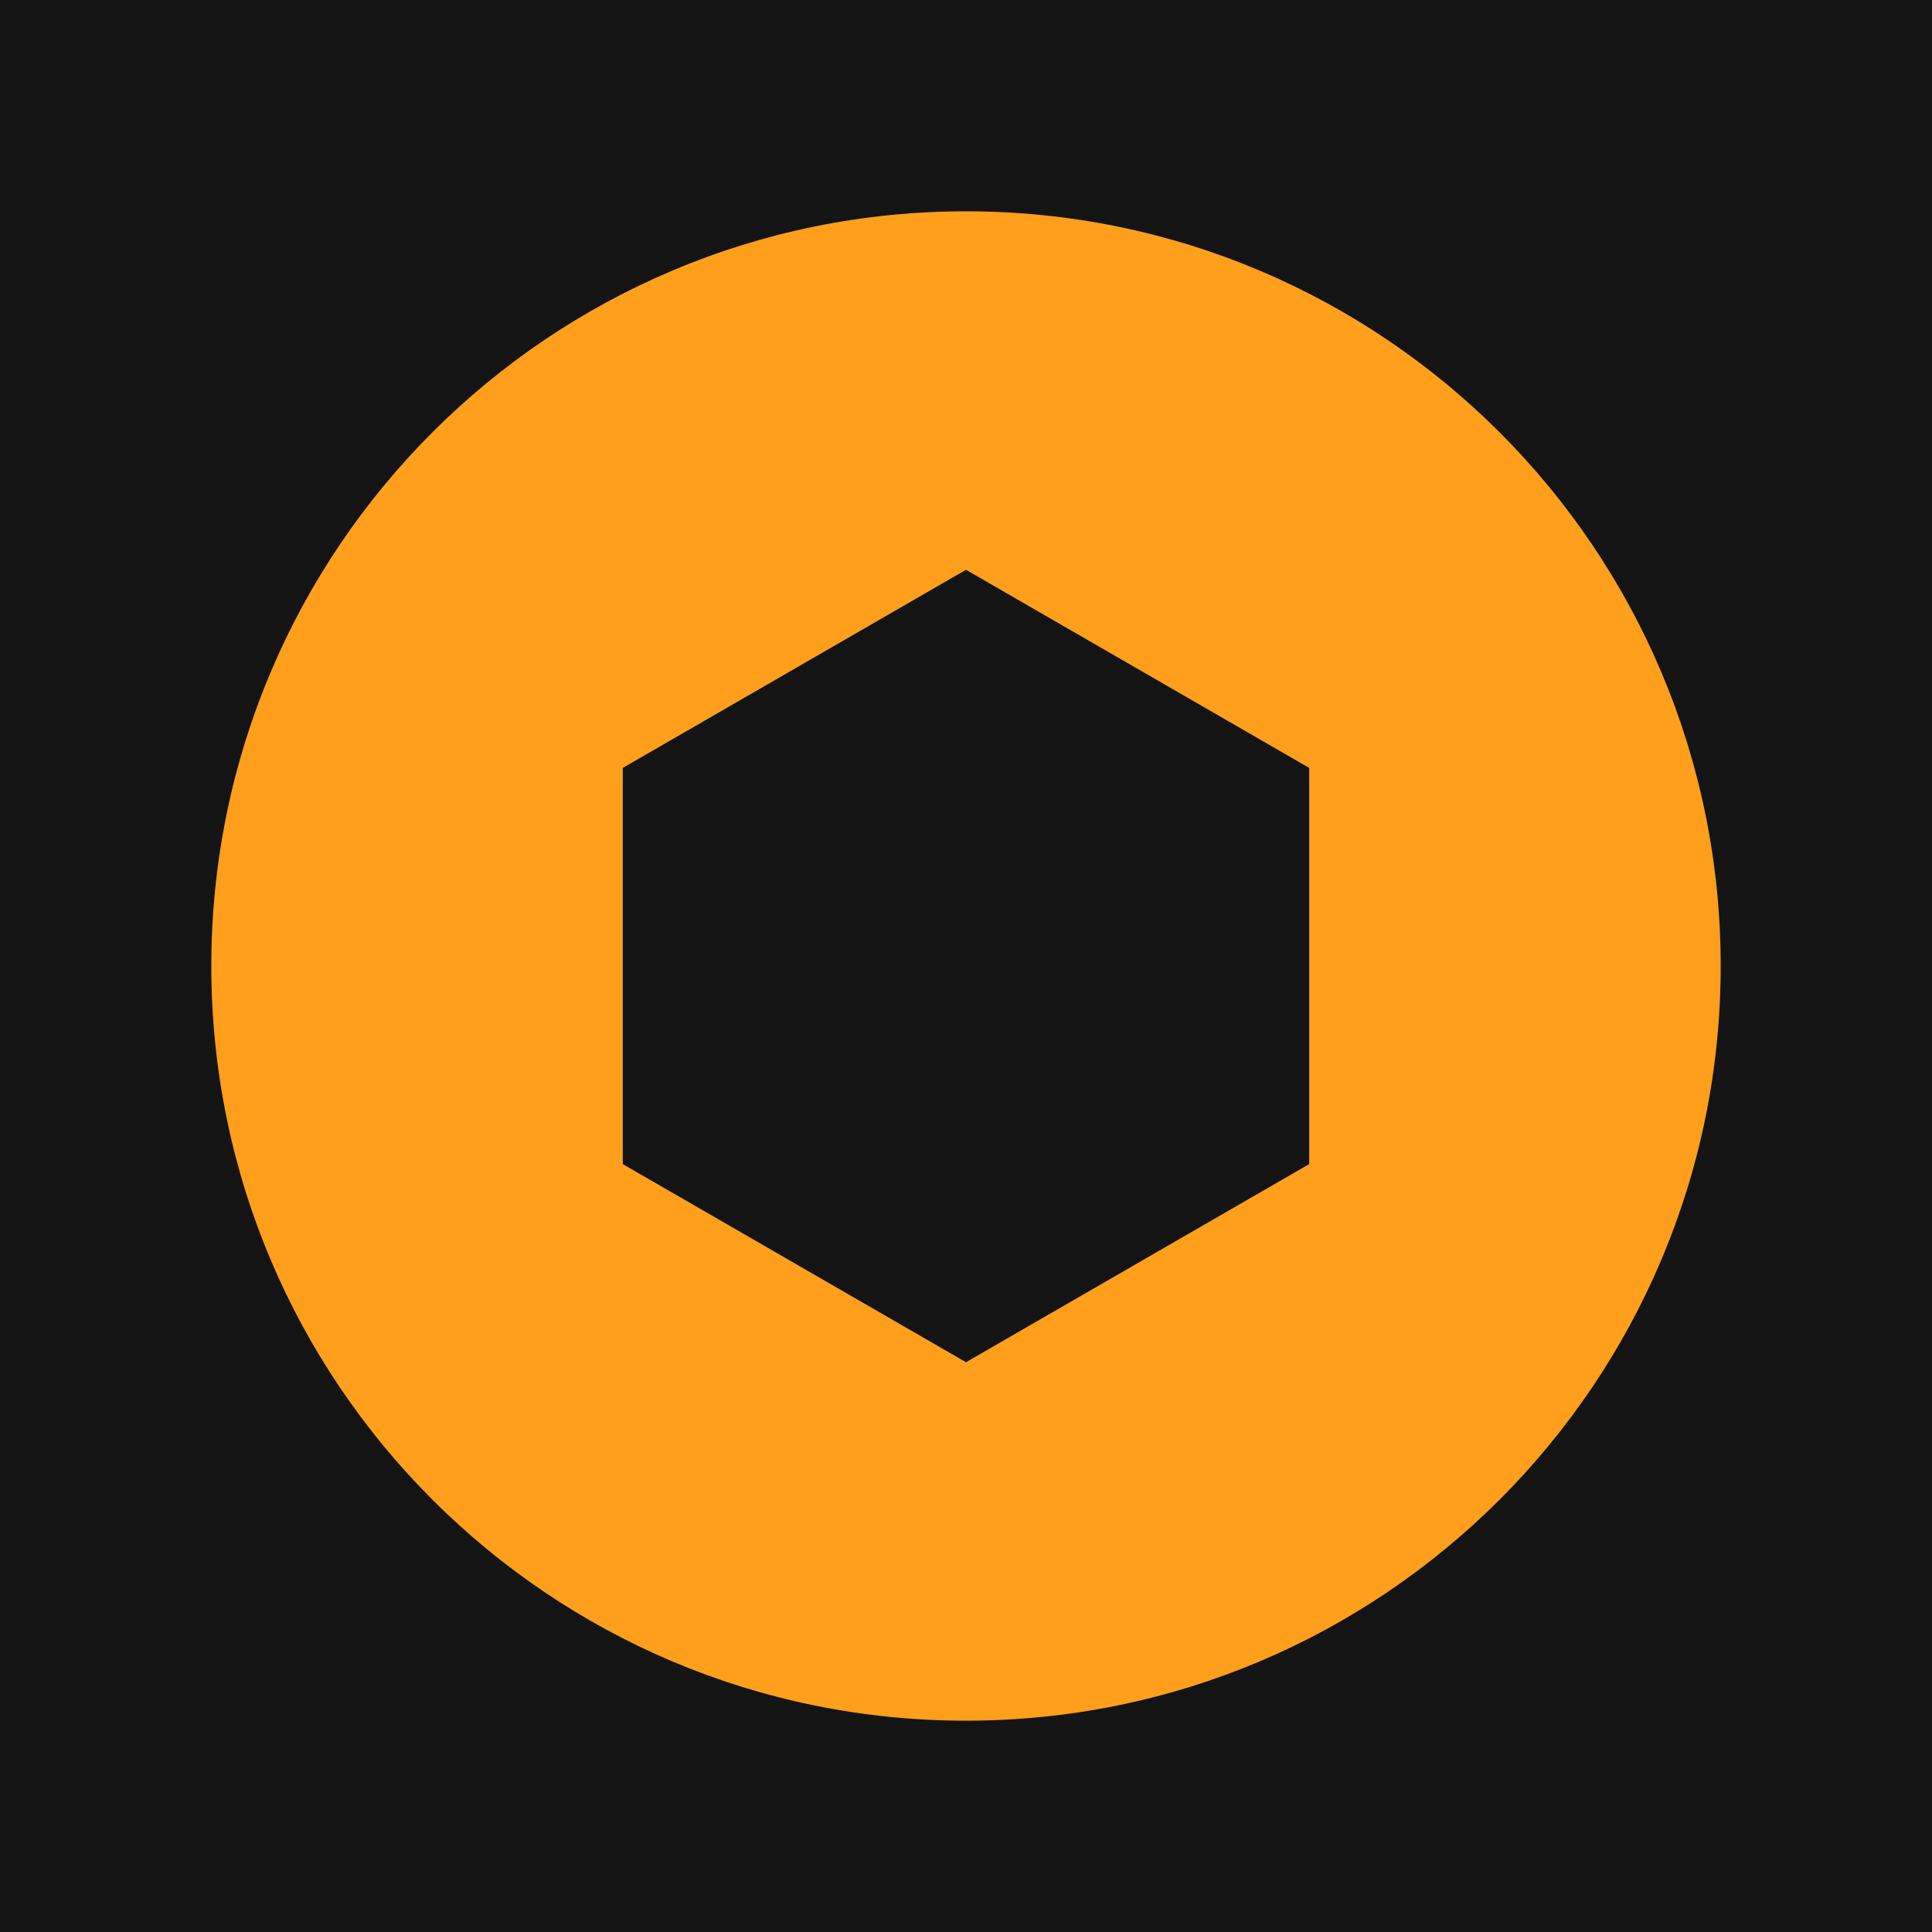
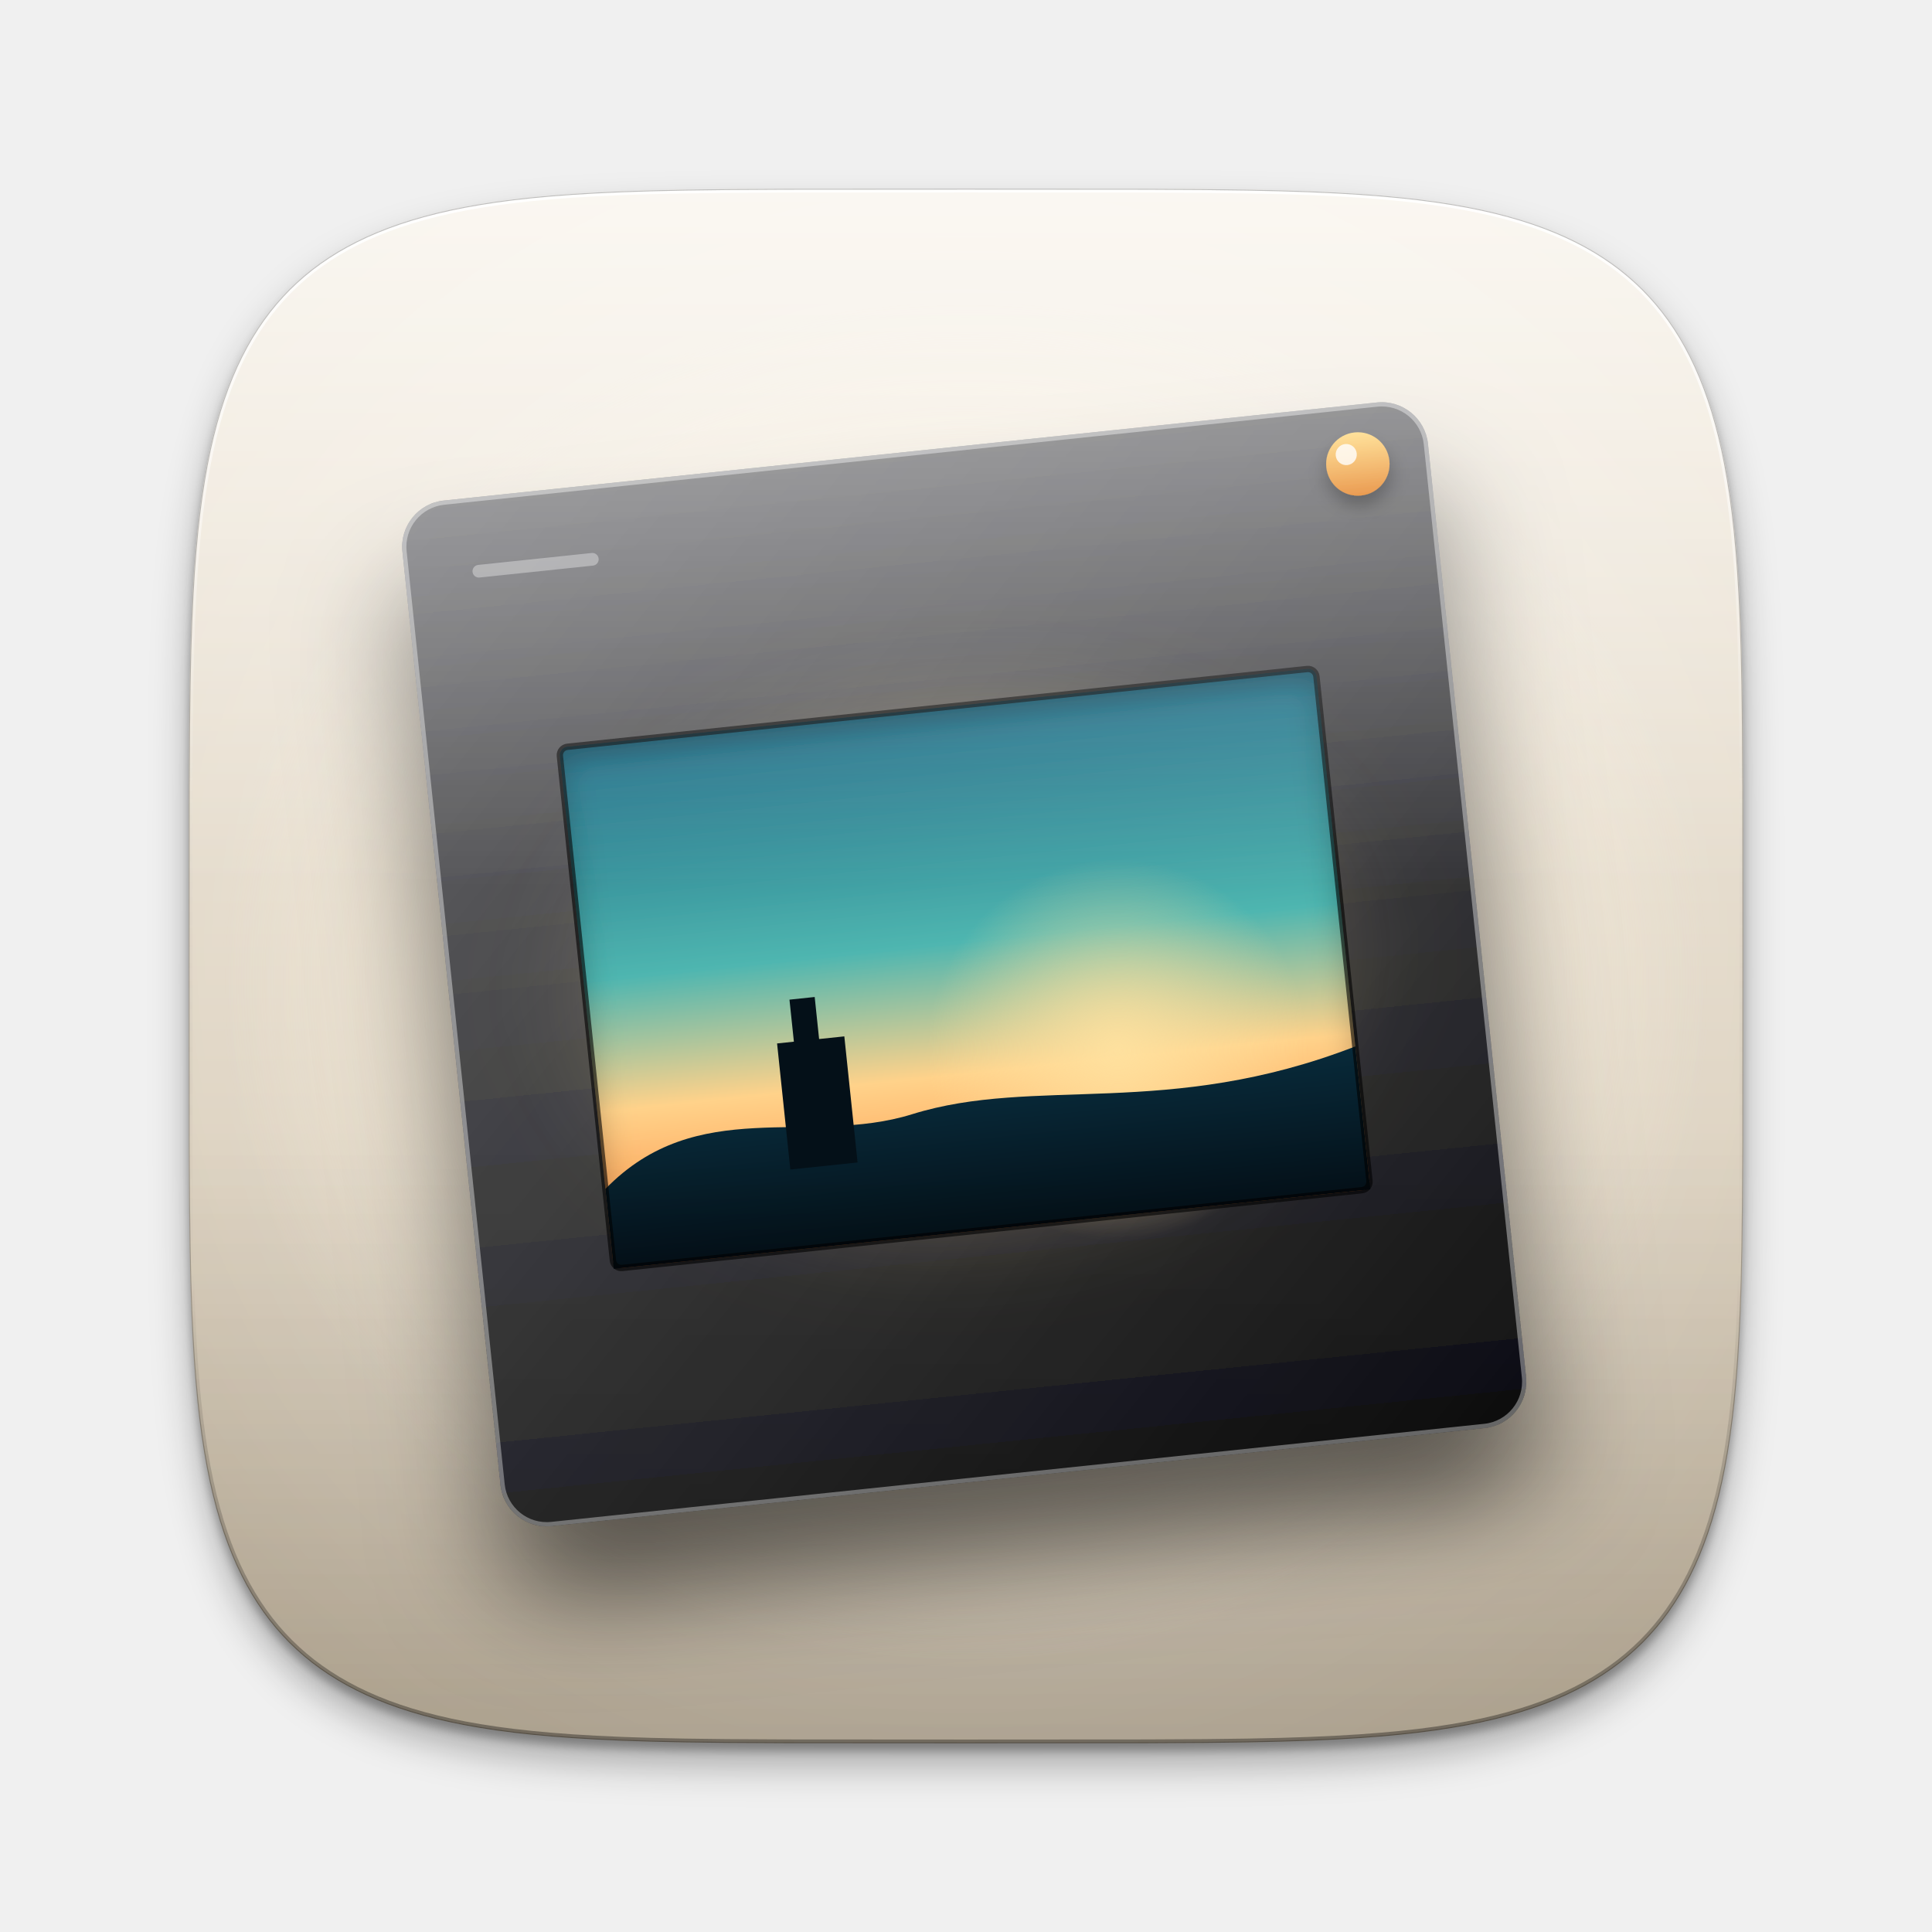
<svg xmlns="http://www.w3.org/2000/svg" viewBox="0 0 1024 1024" width="1024" height="1024">
-   <rect width="1024" height="1024" fill="#141414" />
-   <path fill="#ff9f1c" fill-rule="evenodd" d="M512 112 A400 400 0 1 1 512 912 A400 400 0 1 1 512 112 Z M693.9 617.0 L512.0 722.0 L330.1 617.0 L330.1 407.0 L512.0 302.0 L693.9 407.0 Z" />
+   <defs>
+     <filter id="b4" x="-60%" y="-60%" width="220%" height="220%">
+       <feGaussianBlur stdDeviation="4" />
+     </filter>
+     <filter id="b8" x="-60%" y="-60%" width="220%" height="220%">
+       <feGaussianBlur stdDeviation="8" />
+     </filter>
+     <filter id="b14" x="-60%" y="-60%" width="220%" height="220%">
+       <feGaussianBlur stdDeviation="14" />
+     </filter>
+     <filter id="b24" x="-60%" y="-60%" width="220%" height="220%">
+       <feGaussianBlur stdDeviation="24" />
+     </filter>
+     <filter id="b40" x="-60%" y="-60%" width="220%" height="220%">
+       <feGaussianBlur stdDeviation="40" />
+     </filter>
+     <filter id="b70" x="-60%" y="-60%" width="220%" height="220%">
+       <feGaussianBlur stdDeviation="70" />
+     </filter>
+     <filter id="ds" x="-40%" y="-40%" width="180%" height="190%">
+       <feGaussianBlur in="SourceAlpha" stdDeviation="9" />
+       <feOffset dx="0" dy="12" result="o" />
+       <feFlood flood-color="#000" flood-opacity="0.45" />
+       <feComposite in2="o" operator="in" result="s" />
+       <feMerge>
+         <feMergeNode in="s" />
+         <feMergeNode in="SourceGraphic" />
+       </feMerge>
+     </filter>
+     <filter id="dsS" x="-40%" y="-40%" width="180%" height="190%">
+       <feGaussianBlur in="SourceAlpha" stdDeviation="4" />
+       <feOffset dx="0" dy="5" result="o" />
+       <feFlood flood-color="#000" flood-opacity="0.5" />
+       <feComposite in2="o" operator="in" result="s" />
+       <feMerge>
+         <feMergeNode in="s" />
+         <feMergeNode in="SourceGraphic" />
+       </feMerge>
+     </filter>
+     <filter id="dsB" x="-40%" y="-40%" width="180%" height="190%">
+       <feGaussianBlur in="SourceAlpha" stdDeviation="26" />
+       <feOffset dx="0" dy="36" result="o" />
+       <feFlood flood-color="#000" flood-opacity="0.55" />
+       <feComposite in2="o" operator="in" result="s" />
+       <feMerge>
+         <feMergeNode in="s" />
+         <feMergeNode in="SourceGraphic" />
+       </feMerge>
+     </filter>
+     <filter id="in" x="-10%" y="-10%" width="120%" height="120%">
+       <feOffset in="SourceAlpha" dx="0" dy="6" />
+       <feGaussianBlur stdDeviation="7" result="o" />
+       <feComposite in="SourceAlpha" in2="o" operator="arithmetic" k2="1" k3="-1" result="inv" />
+       <feFlood flood-color="#000" flood-opacity="0.55" />
+       <feComposite in2="inv" operator="in" result="sh" />
+       <feMerge>
+         <feMergeNode in="SourceGraphic" />
+         <feMergeNode in="sh" />
+       </feMerge>
+     </filter>
+     <filter id="inS" x="-10%" y="-10%" width="120%" height="120%">
+       <feOffset in="SourceAlpha" dx="0" dy="3" />
+       <feGaussianBlur stdDeviation="3" result="o" />
+       <feComposite in="SourceAlpha" in2="o" operator="arithmetic" k2="1" k3="-1" result="inv" />
+       <feFlood flood-color="#000" flood-opacity="0.6" />
+       <feComposite in2="inv" operator="in" result="sh" />
+       <feMerge>
+         <feMergeNode in="SourceGraphic" />
+         <feMergeNode in="sh" />
+       </feMerge>
+     </filter>
+     <linearGradient id="mount" x1="0" y1="0" x2="0" y2="1">
+       <stop offset="0" stop-color="#46464a" stop-opacity="1" />
+       <stop offset="0.5" stop-color="#232326" stop-opacity="1" />
+       <stop offset="1" stop-color="#0e0e10" stop-opacity="1" />
+     </linearGradient>
+     <linearGradient id="wsky" x1="0" y1="0" x2="0" y2="1">
+       <stop offset="0" stop-color="#1f6c86" stop-opacity="1" />
+       <stop offset="0.45" stop-color="#4fb6b0" stop-opacity="1" />
+       <stop offset="0.7" stop-color="#ffd28a" stop-opacity="1" />
+       <stop offset="1" stop-color="#ff8a3c" stop-opacity="1" />
+     </linearGradient>
+     <radialGradient id="table" cx="0.5" cy="0.5" r="0.5">
+       <stop offset="0" stop-color="#ffffff" stop-opacity="0.95" />
+       <stop offset="0.55" stop-color="#fff3dc" stop-opacity="0.5" />
+       <stop offset="1" stop-color="#fff3dc" stop-opacity="0" />
+     </radialGradient>
+     <radialGradient id="wglow" cx="0.5" cy="0.5" r="0.5">
+       <stop offset="0" stop-color="#ffe2a0" stop-opacity="0.9" />
+       <stop offset="1" stop-color="#ffe2a0" stop-opacity="0" />
+     </radialGradient>
+     <linearGradient id="dot" x1="0" y1="0" x2="0" y2="1">
+       <stop offset="0" stop-color="#ffd36a" stop-opacity="1" />
+       <stop offset="1" stop-color="#e2740e" stop-opacity="1" />
+     </linearGradient>
+     <linearGradient id="wh" x1="0" y1="0" x2="0" y2="1">
+       <stop offset="0" stop-color="#082a3a" stop-opacity="1" />
+       <stop offset="1" stop-color="#041018" stop-opacity="1" />
+     </linearGradient>
+     <linearGradient id="bev" x1="0" y1="0" x2="1" y2="1">
+       <stop offset="0" stop-color="#fff" stop-opacity="0.35" />
+       <stop offset="1" stop-color="#fff" stop-opacity="0" />
+     </linearGradient>
+     <linearGradient id="bgG" x1="0" y1="100" x2="0" y2="924" gradientUnits="userSpaceOnUse">
+       <stop offset="0" stop-color="#f5eee2" stop-opacity="1" />
+       <stop offset="1" stop-color="#cbbda6" stop-opacity="1" />
+     </linearGradient>
+     <radialGradient id="bgGlow" cx="512" cy="500" r="520" gradientUnits="userSpaceOnUse">
+       <stop offset="0" stop-color="#ffffff" stop-opacity="0.5" />
+       <stop offset="1" stop-color="#ffffff" stop-opacity="0" />
+     </radialGradient>
+     <linearGradient id="gloss" x1="0" y1="100" x2="0" y2="470" gradientUnits="userSpaceOnUse">
+       <stop offset="0" stop-color="#fff" stop-opacity="0.5" />
+       <stop offset="1" stop-color="#fff" stop-opacity="0" />
+     </linearGradient>
+     <linearGradient id="shade" x1="0" y1="600" x2="0" y2="924" gradientUnits="userSpaceOnUse">
+       <stop offset="0" stop-color="#000" stop-opacity="0" />
+       <stop offset="1" stop-color="#000" stop-opacity="0.16" />
+     </linearGradient>
+     <linearGradient id="rim" x1="0" y1="0" x2="0" y2="1">
+       <stop offset="0" stop-color="#fff" stop-opacity="0.95" />
+       <stop offset="0.35" stop-color="#fff" stop-opacity="0.1" />
+       <stop offset="0.7" stop-color="#000" stop-opacity="0.0" />
+       <stop offset="1" stop-color="#000" stop-opacity="0.35" />
+     </linearGradient>
+     <clipPath id="bc">
+       <path d="M924.00,512.00 L923.94,607.95 L923.77,638.60 L923.49,660.85 L923.10,678.95 L922.59,694.46 L921.96,708.17 L921.23,720.52 L920.37,731.81 L919.41,742.23 L918.33,751.94 L917.13,761.02 L915.81,769.57 L914.38,777.64 L912.83,785.29 L911.16,792.56 L909.36,799.49 L907.45,806.10 L905.41,812.41 L903.25,818.45 L900.96,824.24 L898.55,829.78 L896.00,835.10 L893.32,840.21 L890.51,845.11 L887.56,849.81 L884.48,854.33 L881.25,858.67 L877.87,862.83 L874.34,866.83 L870.67,870.67 L866.83,874.34 L862.83,877.87 L858.67,881.25 L854.33,884.48 L849.81,887.56 L845.11,890.51 L840.21,893.32 L835.10,896.00 L829.78,898.55 L824.24,900.96 L818.45,903.25 L812.41,905.41 L806.10,907.45 L799.49,909.36 L792.56,911.16 L785.29,912.83 L777.64,914.38 L769.57,915.81 L761.02,917.13 L751.94,918.33 L742.23,919.41 L731.81,920.37 L720.52,921.23 L708.17,921.96 L694.46,922.59 L678.95,923.10 L660.85,923.49 L638.60,923.77 L607.95,923.94 L512.00,924.00 L416.05,923.94 L385.40,923.77 L363.15,923.49 L345.05,923.10 L329.54,922.59 L315.83,921.96 L303.48,921.23 L292.19,920.37 L281.77,919.41 L272.06,918.33 L262.98,917.13 L254.43,915.81 L246.36,914.38 L238.71,912.83 L231.44,911.16 L224.51,909.36 L217.90,907.45 L211.59,905.41 L205.55,903.25 L199.76,900.96 L194.22,898.55 L188.90,896.00 L183.79,893.32 L178.89,890.51 L174.19,887.56 L169.67,884.48 L165.33,881.25 L161.17,877.87 L157.17,874.34 L153.33,870.67 L149.66,866.83 L146.13,862.83 L142.75,858.67 L139.52,854.33 L136.44,849.81 L133.49,845.11 L130.68,840.21 L128.00,835.10 L125.45,829.78 L123.04,824.24 L120.75,818.45 L118.59,812.41 L116.55,806.10 L114.64,799.49 L112.84,792.56 L111.17,785.29 L109.62,777.64 L108.19,769.57 L106.87,761.02 L105.67,751.94 L104.59,742.23 L103.63,731.81 L102.77,720.52 L102.04,708.17 L101.41,694.46 L100.90,678.95 L100.51,660.85 L100.23,638.60 L100.06,607.95 L100.00,512.00 L100.06,416.05 L100.23,385.40 L100.51,363.15 L100.90,345.05 L101.41,329.54 L102.04,315.83 L102.77,303.48 L103.63,292.19 L104.59,281.77 L105.67,272.06 L106.87,262.98 L108.19,254.43 L109.62,246.36 L111.17,238.71 L112.84,231.44 L114.64,224.51 L116.55,217.90 L118.59,211.59 L120.75,205.55 L123.04,199.76 L125.45,194.22 L128.00,188.90 L130.68,183.79 L133.49,178.89 L136.44,174.19 L139.52,169.67 L142.75,165.33 L146.13,161.17 L149.66,157.17 L153.33,153.33 L157.17,149.66 L161.17,146.13 L165.33,142.75 L169.67,139.52 L174.19,136.44 L178.89,133.49 L183.79,130.68 L188.90,128.00 L194.22,125.45 L199.76,123.04 L205.55,120.75 L211.59,118.59 L217.90,116.55 L224.51,114.64 L231.44,112.84 L238.71,111.17 L246.36,109.62 L254.43,108.19 L262.98,106.87 L272.06,105.67 L281.77,104.59 L292.19,103.63 L303.48,102.77 L315.83,102.04 L329.54,101.41 L345.05,100.90 L363.15,100.51 L385.40,100.23 L416.05,100.06 L512.00,100.00 L607.95,100.06 L638.60,100.23 L660.85,100.51 L678.95,100.90 L694.46,101.41 L708.17,102.04 L720.52,102.77 L731.81,103.63 L742.23,104.59 L751.94,105.67 L761.02,106.87 L769.57,108.19 L777.64,109.62 L785.29,111.17 L792.56,112.84 L799.49,114.64 L806.10,116.55 L812.41,118.59 L818.45,120.75 L824.24,123.04 L829.78,125.45 L835.10,128.00 L840.21,130.68 L845.11,133.49 L849.81,136.44 L854.33,139.52 L858.67,142.75 L862.83,146.13 L866.83,149.66 L870.67,153.33 L874.34,157.17 L877.87,161.17 L881.25,165.33 L884.48,169.67 L887.56,174.19 L890.51,178.89 L893.32,183.79 L896.00,188.90 L898.55,194.22 L900.96,199.76 L903.25,205.55 L905.41,211.59 L907.45,217.90 L909.36,224.51 L911.16,231.44 L912.83,238.71 L914.38,246.36 L915.81,254.43 L917.13,262.98 L918.33,272.06 L919.41,281.77 L920.37,292.19 L921.23,303.48 L921.96,315.83 L922.59,329.54 L923.10,345.05 L923.49,363.15 L923.77,385.40 L923.94,416.05 Z" />
+     </clipPath>
+     <filter id="b20" x="-60%" y="-60%" width="220%" height="220%">
+       <feGaussianBlur stdDeviation="10" />
+     </filter>
+     <filter id="b3" x="-60%" y="-60%" width="220%" height="220%">
+       <feGaussianBlur stdDeviation="2.5" />
+     </filter>
+   </defs>
+   <path d="M924.00,512.00 L923.94,607.95 L923.77,638.60 L923.49,660.85 L923.10,678.95 L922.59,694.46 L921.96,708.17 L921.23,720.52 L920.37,731.81 L919.41,742.23 L918.33,751.94 L917.13,761.02 L915.81,769.57 L914.38,777.64 L912.83,785.29 L911.16,792.56 L909.36,799.49 L907.45,806.10 L905.41,812.41 L903.25,818.45 L900.96,824.24 L898.55,829.78 L896.00,835.10 L893.32,840.21 L890.51,845.11 L887.56,849.81 L884.48,854.33 L881.25,858.67 L877.87,862.83 L874.34,866.83 L870.67,870.67 L866.83,874.34 L862.83,877.87 L858.67,881.25 L854.33,884.48 L849.81,887.56 L845.11,890.51 L840.21,893.32 L835.10,896.00 L829.78,898.55 L824.24,900.96 L818.45,903.25 L812.41,905.41 L806.10,907.45 L799.49,909.36 L792.56,911.16 L785.29,912.83 L777.64,914.38 L769.57,915.81 L761.02,917.13 L751.94,918.33 L742.23,919.41 L731.81,920.37 L720.52,921.23 L708.17,921.96 L694.46,922.59 L678.95,923.10 L660.85,923.49 L638.60,923.77 L607.95,923.94 L512.00,924.00 L416.05,923.94 L385.40,923.77 L363.15,923.49 L345.05,923.10 L329.54,922.59 L315.83,921.96 L303.48,921.23 L292.19,920.37 L281.77,919.41 L272.06,918.33 L262.98,917.13 L254.43,915.81 L246.36,914.38 L238.71,912.83 L231.44,911.16 L224.51,909.36 L217.90,907.45 L211.59,905.41 L205.55,903.25 L199.76,900.96 L194.22,898.55 L188.90,896.00 L183.79,893.32 L178.89,890.51 L174.19,887.56 L169.67,884.48 L165.33,881.25 L161.17,877.87 L157.17,874.34 L153.33,870.67 L149.66,866.83 L146.13,862.83 L142.75,858.67 L139.52,854.33 L136.44,849.81 L133.49,845.11 L130.68,840.21 L128.00,835.10 L125.45,829.78 L123.04,824.24 L120.75,818.45 L118.59,812.41 L116.55,806.10 L114.64,799.49 L112.84,792.56 L111.17,785.29 L109.62,777.64 L108.19,769.57 L106.87,761.02 L105.67,751.94 L104.59,742.23 L103.63,731.81 L102.77,720.52 L102.04,708.17 L101.41,694.46 L100.90,678.95 L100.51,660.85 L100.23,638.60 L100.06,607.95 L100.00,512.00 L100.06,416.05 L100.23,385.40 L100.51,363.15 L100.90,345.05 L101.41,329.54 L102.04,315.83 L102.77,303.48 L103.63,292.19 L104.59,281.77 L105.67,272.06 L106.87,262.98 L108.19,254.43 L109.62,246.36 L111.17,238.71 L112.84,231.44 L114.64,224.51 L116.55,217.90 L118.59,211.59 L120.75,205.55 L123.04,199.76 L125.45,194.22 L128.00,188.90 L130.68,183.79 L133.49,178.89 L136.44,174.19 L139.52,169.67 L142.75,165.33 L146.13,161.17 L149.66,157.17 L153.33,153.33 L157.17,149.66 L161.17,146.13 L165.33,142.75 L169.67,139.52 L174.19,136.44 L178.89,133.49 L183.79,130.68 L188.90,128.00 L194.22,125.45 L199.76,123.04 L205.55,120.75 L211.59,118.59 L217.90,116.55 L224.51,114.64 L231.44,112.84 L238.71,111.17 L246.36,109.62 L254.43,108.19 L262.98,106.87 L272.06,105.67 L281.77,104.59 L292.19,103.63 L303.48,102.77 L315.83,102.04 L329.54,101.41 L345.05,100.90 L363.15,100.51 L385.40,100.23 L416.05,100.06 L512.00,100.00 L607.95,100.06 L638.60,100.23 L660.85,100.51 L678.95,100.90 L694.46,101.41 L708.17,102.04 L720.52,102.77 L731.81,103.63 L742.23,104.59 L751.94,105.67 L761.02,106.87 L769.57,108.19 L777.64,109.62 L785.29,111.17 L792.56,112.84 L799.49,114.64 L806.10,116.55 L812.41,118.59 L818.45,120.75 L824.24,123.04 L829.78,125.45 L835.10,128.00 L840.21,130.68 L845.11,133.49 L849.81,136.44 L854.33,139.52 L858.67,142.75 L862.83,146.13 L866.83,149.66 L870.67,153.33 L874.34,157.17 L877.87,161.17 L881.25,165.33 L884.48,169.67 L887.56,174.19 L890.51,178.89 L893.32,183.79 L896.00,188.90 L898.55,194.22 L900.96,199.76 L903.25,205.55 L905.41,211.59 L907.45,217.90 L909.36,224.51 L911.16,231.44 L912.83,238.71 L914.38,246.36 L915.81,254.43 L917.13,262.98 L918.33,272.06 L919.41,281.77 L920.37,292.19 L921.23,303.48 L921.96,315.83 L922.59,329.54 L923.10,345.05 L923.49,363.15 L923.77,385.40 L923.94,416.05 Z" fill="#000" fill-opacity=".30" transform="translate(0 12)" filter="url(#b20)" />
+   <path d="M924.00,512.00 L923.94,607.95 L923.77,638.60 L923.49,660.85 L923.10,678.95 L922.59,694.46 L921.96,708.17 L921.23,720.52 L920.37,731.81 L919.41,742.23 L918.33,751.94 L917.13,761.02 L915.81,769.57 L914.38,777.64 L912.83,785.29 L911.16,792.56 L909.36,799.49 L907.45,806.10 L905.41,812.41 L903.25,818.45 L900.96,824.24 L898.55,829.78 L896.00,835.10 L893.32,840.21 L890.51,845.11 L887.56,849.81 L884.48,854.33 L881.25,858.67 L877.87,862.83 L874.34,866.83 L870.67,870.67 L866.83,874.34 L862.83,877.87 L858.67,881.25 L854.33,884.48 L849.81,887.56 L845.11,890.51 L840.21,893.32 L835.10,896.00 L829.78,898.55 L824.24,900.96 L818.45,903.25 L812.41,905.41 L806.10,907.45 L799.49,909.36 L792.56,911.16 L785.29,912.83 L777.64,914.38 L769.57,915.81 L761.02,917.13 L751.94,918.33 L742.23,919.41 L731.81,920.37 L720.52,921.23 L708.17,921.96 L694.46,922.59 L678.95,923.10 L660.85,923.49 L638.60,923.77 L607.95,923.94 L512.00,924.00 L416.05,923.94 L385.40,923.77 L363.15,923.49 L345.05,923.10 L329.54,922.59 L315.83,921.96 L303.48,921.23 L292.19,920.37 L281.77,919.41 L272.06,918.33 L262.98,917.13 L254.43,915.81 L246.36,914.38 L238.71,912.83 L231.44,911.16 L224.51,909.36 L217.90,907.45 L211.59,905.41 L205.55,903.25 L199.76,900.96 L194.22,898.55 L188.90,896.00 L183.79,893.32 L178.89,890.51 L174.19,887.56 L169.67,884.48 L165.33,881.25 L161.17,877.87 L157.17,874.34 L153.33,870.67 L149.66,866.83 L146.13,862.83 L142.75,858.67 L139.52,854.33 L136.44,849.81 L133.49,845.11 L130.68,840.21 L128.00,835.10 L125.45,829.78 L123.04,824.24 L120.75,818.45 L118.59,812.41 L116.55,806.10 L114.64,799.49 L112.84,792.56 L111.17,785.29 L109.62,777.64 L108.19,769.57 L106.87,761.02 L105.67,751.94 L104.59,742.23 L103.63,731.81 L102.77,720.52 L102.04,708.17 L101.41,694.46 L100.90,678.95 L100.51,660.85 L100.23,638.60 L100.06,607.95 L100.00,512.00 L100.06,416.05 L100.23,385.40 L100.51,363.15 L100.90,345.05 L101.41,329.54 L102.04,315.83 L102.77,303.48 L103.63,292.19 L104.59,281.77 L105.67,272.06 L106.87,262.98 L108.19,254.43 L109.62,246.36 L111.17,238.71 L112.84,231.44 L114.64,224.51 L116.55,217.90 L118.59,211.59 L120.75,205.55 L123.04,199.76 L125.45,194.22 L128.00,188.90 L130.68,183.79 L133.49,178.89 L136.44,174.19 L139.52,169.67 L142.75,165.33 L146.13,161.17 L149.66,157.17 L153.33,153.33 L157.17,149.66 L161.17,146.13 L165.33,142.75 L169.67,139.52 L174.19,136.44 L178.89,133.49 L183.79,130.68 L188.90,128.00 L194.22,125.45 L199.76,123.04 L205.55,120.75 L211.59,118.59 L217.90,116.55 L224.51,114.64 L231.44,112.84 L238.71,111.17 L246.36,109.62 L254.43,108.19 L262.98,106.87 L272.06,105.67 L281.77,104.59 L292.19,103.63 L303.48,102.77 L315.83,102.04 L329.54,101.41 L345.05,100.90 L363.15,100.51 L385.40,100.23 L416.05,100.06 L512.00,100.00 L607.95,100.06 L638.60,100.23 L660.85,100.51 L678.95,100.90 L694.46,101.41 L708.17,102.04 L720.52,102.77 L731.81,103.63 L742.23,104.59 L751.94,105.67 L761.02,106.87 L769.57,108.19 L777.64,109.62 L785.29,111.17 L792.56,112.84 L799.49,114.64 L806.10,116.55 L812.41,118.59 L818.45,120.75 L824.24,123.04 L829.78,125.45 L835.10,128.00 L840.21,130.68 L845.11,133.49 L849.81,136.44 L854.33,139.52 L858.67,142.75 L862.83,146.13 L866.83,149.66 L870.67,153.33 L874.34,157.17 L877.87,161.17 L881.25,165.33 L884.48,169.67 L887.56,174.19 L890.51,178.89 L893.32,183.79 L896.00,188.90 L898.55,194.22 L900.96,199.76 L903.25,205.55 L905.41,211.59 L907.45,217.90 L909.36,224.51 L911.16,231.44 L912.83,238.71 L914.38,246.36 L915.81,254.43 L917.13,262.98 L918.33,272.06 L919.41,281.77 L920.37,292.19 L921.23,303.48 L921.96,315.83 L922.59,329.54 L923.10,345.05 L923.49,363.15 L923.77,385.40 L923.94,416.05 Z" fill="#000" fill-opacity=".28" transform="translate(0 4)" filter="url(#b3)" />
+   <g clip-path="url(#bc)">
+     <g transform="translate(512 512) scale(1) translate(-512 -512)">
+       <rect x="-300" y="-300" width="1624" height="1624" fill="url(#bgG)" />
+       <rect x="-300" y="-300" width="1624" height="1624" fill="url(#bgGlow)" />
+       <ellipse cx="512" cy="520" rx="400" ry="360" fill="url(#table)" />
+       <g transform="translate(512 520) rotate(-6) scale(1.12) translate(-512 -520)">
+         <rect x="268" y="268" width="488" height="488" rx="22" fill="url(#mount)" filter="url(#dsB)" />
+         <rect x="268" y="268" width="488" height="488" rx="22" fill="url(#bev)" opacity=".7" />
+         <rect x="269" y="269" width="486" height="486" rx="21" fill="none" stroke="#fff" stroke-opacity=".4" stroke-width="2" />
+         <rect x="316" y="374" width="392" height="280" rx="6" fill="url(#wglow)" filter="url(#b24)" />
+         <rect x="332" y="390" width="360" height="248" rx="4" fill="url(#wsky)" filter="url(#in)" />
+         <circle cx="580" cy="560" r="90" fill="url(#wglow)" />
+         <path d="M332,600 C380,560 430,590 480,580 C540,568 600,595 692,570 L692,638 L332,638 Z" fill="url(#wh)" />
+         <path d="M420,600 L420,540 L428,540 L428,520 L440,520 L440,540 L452,540 L452,600 Z" fill="#041018" />
+         <rect x="332" y="390" width="360" height="248" rx="4" fill="none" stroke="#000" stroke-opacity=".6" stroke-width="3" />
+         <circle cx="722" cy="296" r="15" fill="url(#dot)" filter="url(#dsS)" />
+         <circle cx="717" cy="291" r="5" fill="#fff" opacity=".8" />
+         <rect x="300" y="300" width="60" height="6" rx="3" fill="#fff" opacity=".35" />
+       </g>
+       <rect x="-300" y="-300" width="1624" height="770" fill="url(#gloss)" />
+       <rect x="-300" y="600" width="1624" height="700" fill="url(#shade)" />
+     </g>
+     <path d="M924.00,512.00 L923.94,607.95 L923.77,638.60 L923.49,660.85 L923.10,678.95 L922.59,694.46 L921.96,708.17 L921.23,720.52 L920.37,731.81 L919.41,742.23 L918.33,751.94 L917.13,761.02 L915.81,769.57 L914.38,777.64 L912.83,785.29 L911.16,792.56 L909.36,799.49 L907.45,806.10 L905.41,812.41 L903.25,818.45 L900.96,824.24 L898.55,829.78 L896.00,835.10 L893.32,840.21 L890.51,845.11 L887.56,849.81 L884.48,854.33 L881.25,858.67 L877.87,862.83 L874.34,866.83 L870.67,870.67 L866.83,874.34 L862.83,877.87 L858.67,881.25 L854.33,884.48 L849.81,887.56 L845.11,890.51 L840.21,893.32 L835.10,896.00 L829.78,898.55 L824.24,900.96 L818.45,903.25 L812.41,905.41 L806.10,907.45 L799.49,909.36 L792.56,911.16 L785.29,912.83 L777.64,914.38 L769.57,915.81 L761.02,917.13 L751.94,918.33 L742.23,919.41 L731.81,920.37 L720.52,921.23 L708.17,921.96 L694.46,922.59 L678.95,923.10 L660.85,923.49 L638.60,923.77 L607.95,923.94 L512.00,924.00 L416.05,923.94 L385.40,923.77 L363.15,923.49 L345.05,923.10 L329.54,922.59 L315.83,921.96 L303.48,921.23 L292.19,920.37 L281.77,919.41 L272.06,918.33 L262.98,917.13 L254.43,915.81 L246.36,914.38 L238.71,912.83 L231.44,911.16 L224.51,909.36 L217.90,907.45 L211.59,905.41 L205.55,903.25 L199.76,900.96 L194.22,898.55 L188.90,896.00 L183.79,893.32 L178.89,890.51 L174.19,887.56 L169.67,884.48 L165.33,881.25 L161.17,877.87 L157.17,874.34 L153.33,870.67 L149.66,866.83 L146.13,862.83 L142.75,858.67 L139.52,854.33 L136.44,849.81 L133.49,845.11 L130.68,840.21 L128.00,835.10 L125.45,829.78 L123.04,824.24 L120.75,818.45 L118.59,812.41 L116.55,806.10 L114.64,799.49 L112.84,792.56 L111.17,785.29 L109.62,777.64 L108.19,769.57 L106.87,761.02 L105.67,751.94 L104.59,742.23 L103.63,731.81 L102.77,720.52 L102.04,708.17 L101.41,694.46 L100.90,678.95 L100.51,660.85 L100.23,638.60 L100.06,607.95 L100.00,512.00 L100.06,416.05 L100.23,385.40 L100.51,363.15 L100.90,345.05 L101.41,329.54 L102.04,315.83 L102.77,303.48 L103.63,292.19 L104.59,281.77 L105.67,272.06 L106.87,262.98 L108.19,254.43 L109.62,246.36 L111.17,238.71 L112.84,231.44 L114.64,224.51 L116.55,217.90 L118.59,211.59 L120.75,205.55 L123.04,199.76 L125.45,194.22 L128.00,188.90 L130.68,183.79 L133.49,178.89 L136.44,174.19 L139.52,169.67 L142.75,165.33 L146.13,161.17 L149.66,157.17 L153.33,153.33 L157.17,149.66 L161.17,146.13 L165.33,142.75 L169.67,139.52 L174.19,136.44 L178.89,133.49 L183.79,130.68 L188.90,128.00 L194.22,125.45 L199.76,123.04 L205.55,120.75 L211.59,118.59 L217.90,116.55 L224.51,114.64 L231.44,112.84 L238.71,111.17 L246.36,109.62 L254.43,108.19 L262.98,106.87 L272.06,105.67 L281.77,104.59 L292.19,103.63 L303.48,102.77 L315.83,102.04 L329.54,101.41 L345.05,100.90 L363.15,100.51 L385.40,100.23 L416.05,100.06 L512.00,100.00 L607.95,100.06 L638.60,100.23 L660.85,100.51 L678.95,100.90 L694.46,101.41 L708.17,102.04 L720.52,102.77 L731.81,103.63 L742.23,104.59 L751.94,105.67 L761.02,106.87 L769.57,108.19 L777.64,109.62 L785.29,111.17 L792.56,112.84 L799.49,114.64 L806.10,116.55 L812.41,118.59 L818.45,120.75 L824.24,123.04 L829.78,125.45 L835.10,128.00 L840.21,130.68 L845.11,133.49 L849.81,136.44 L854.33,139.52 L858.67,142.75 L862.83,146.13 L866.83,149.66 L870.67,153.33 L874.34,157.17 L877.87,161.17 L881.25,165.33 L884.48,169.67 L887.56,174.19 L890.51,178.89 L893.32,183.79 L896.00,188.90 L898.55,194.22 L900.96,199.76 L903.25,205.55 L905.41,211.59 L907.45,217.90 L909.36,224.51 L911.16,231.44 L912.83,238.71 L914.38,246.36 L915.81,254.43 L917.13,262.98 L918.33,272.06 L919.41,281.77 L920.37,292.19 L921.23,303.48 L921.96,315.83 L922.59,329.54 L923.10,345.05 L923.49,363.15 L923.77,385.40 L923.94,416.05 Z" fill="none" stroke="url(#rim)" stroke-width="4" />
+     <path d="M924.00,512.00 L923.94,607.95 L923.77,638.60 L923.49,660.85 L923.10,678.95 L922.59,694.46 L921.96,708.17 L921.23,720.52 L920.37,731.81 L919.41,742.23 L918.33,751.94 L917.13,761.02 L915.81,769.57 L914.38,777.64 L912.83,785.29 L911.16,792.56 L909.36,799.49 L907.45,806.10 L905.41,812.41 L903.25,818.45 L900.96,824.24 L898.55,829.78 L896.00,835.10 L893.32,840.21 L890.51,845.11 L887.56,849.81 L884.48,854.33 L881.25,858.67 L877.87,862.83 L874.34,866.83 L870.67,870.67 L866.83,874.34 L862.83,877.87 L858.67,881.25 L854.33,884.48 L849.81,887.56 L845.11,890.51 L840.21,893.32 L835.10,896.00 L829.78,898.55 L824.24,900.96 L818.45,903.25 L812.41,905.41 L806.10,907.45 L799.49,909.36 L792.56,911.16 L785.29,912.83 L777.64,914.38 L769.57,915.81 L761.02,917.13 L751.94,918.33 L742.23,919.41 L731.81,920.37 L720.52,921.23 L708.17,921.96 L694.46,922.59 L678.95,923.10 L660.85,923.49 L638.60,923.77 L607.95,923.94 L512.00,924.00 L416.05,923.94 L385.40,923.77 L363.15,923.49 L345.05,923.10 L329.54,922.59 L315.83,921.96 L303.48,921.23 L292.19,920.37 L281.77,919.41 L272.06,918.33 L262.98,917.13 L254.43,915.81 L246.36,914.38 L238.71,912.83 L231.44,911.16 L224.51,909.36 L217.90,907.45 L211.59,905.41 L205.55,903.25 L199.76,900.96 L194.22,898.55 L188.90,896.00 L183.79,893.32 L178.89,890.51 L174.19,887.56 L169.67,884.48 L165.33,881.25 L161.17,877.87 L157.17,874.34 L153.33,870.67 L149.66,866.83 L146.13,862.83 L142.75,858.67 L139.52,854.33 L136.44,849.81 L133.49,845.11 L130.68,840.21 L128.00,835.10 L125.45,829.78 L123.04,824.24 L120.75,818.45 L118.59,812.41 L116.55,806.10 L114.64,799.49 L112.84,792.56 L111.17,785.29 L109.62,777.64 L108.19,769.57 L106.87,761.02 L105.67,751.94 L104.59,742.23 L103.63,731.81 L102.77,720.52 L102.04,708.17 L101.41,694.46 L100.90,678.95 L100.51,660.85 L100.23,638.60 L100.06,607.95 L100.00,512.00 L100.06,416.05 L100.23,385.40 L100.51,363.15 L100.90,345.05 L101.41,329.54 L102.04,315.83 L102.77,303.48 L103.63,292.19 L104.59,281.77 L105.67,272.06 L106.87,262.98 L108.19,254.43 L109.62,246.36 L111.17,238.71 L112.84,231.44 L114.64,224.51 L116.55,217.90 L118.59,211.59 L120.75,205.55 L123.04,199.76 L125.45,194.22 L128.00,188.90 L130.68,183.79 L133.49,178.89 L136.44,174.19 L139.52,169.67 L142.75,165.33 L146.13,161.17 L149.66,157.17 L153.33,153.33 L157.17,149.66 L161.17,146.13 L165.33,142.75 L169.67,139.52 L174.19,136.44 L178.89,133.49 L183.79,130.68 L188.90,128.00 L194.22,125.45 L199.76,123.04 L205.55,120.75 L211.59,118.59 L217.90,116.55 L224.51,114.64 L231.44,112.84 L238.71,111.17 L246.36,109.62 L254.43,108.19 L262.98,106.87 L272.06,105.67 L281.77,104.59 L292.19,103.63 L303.48,102.77 L315.83,102.04 L329.54,101.41 L345.05,100.90 L363.15,100.51 L385.40,100.23 L416.05,100.06 L512.00,100.00 L607.95,100.06 L638.60,100.23 L660.85,100.51 L678.95,100.90 L694.46,101.41 L708.17,102.04 L720.52,102.77 L731.81,103.63 L742.23,104.59 L751.94,105.67 L761.02,106.87 L769.57,108.19 L777.64,109.62 L785.29,111.17 L792.56,112.84 L799.49,114.64 L806.10,116.55 L812.41,118.59 L818.45,120.75 L824.24,123.04 L829.78,125.45 L835.10,128.00 L840.21,130.68 L845.11,133.49 L849.81,136.44 L854.33,139.52 L858.67,142.75 L862.83,146.13 L866.83,149.66 L870.67,153.33 L874.34,157.17 L877.87,161.17 L881.25,165.33 L884.48,169.67 L887.56,174.19 L890.51,178.89 L893.32,183.79 L896.00,188.90 L898.55,194.22 L900.96,199.76 L903.25,205.55 L905.41,211.59 L907.45,217.90 L909.36,224.51 L911.16,231.44 L912.83,238.71 L914.38,246.36 L915.81,254.43 L917.13,262.98 L918.33,272.06 L919.41,281.77 L920.37,292.19 L921.23,303.48 L921.96,315.83 L922.59,329.54 L923.10,345.05 L923.49,363.15 L923.77,385.40 L923.94,416.05 Z" fill="none" stroke="#000" stroke-opacity=".25" stroke-width="1" transform="translate(0 0)" />
+   </g>
</svg>
